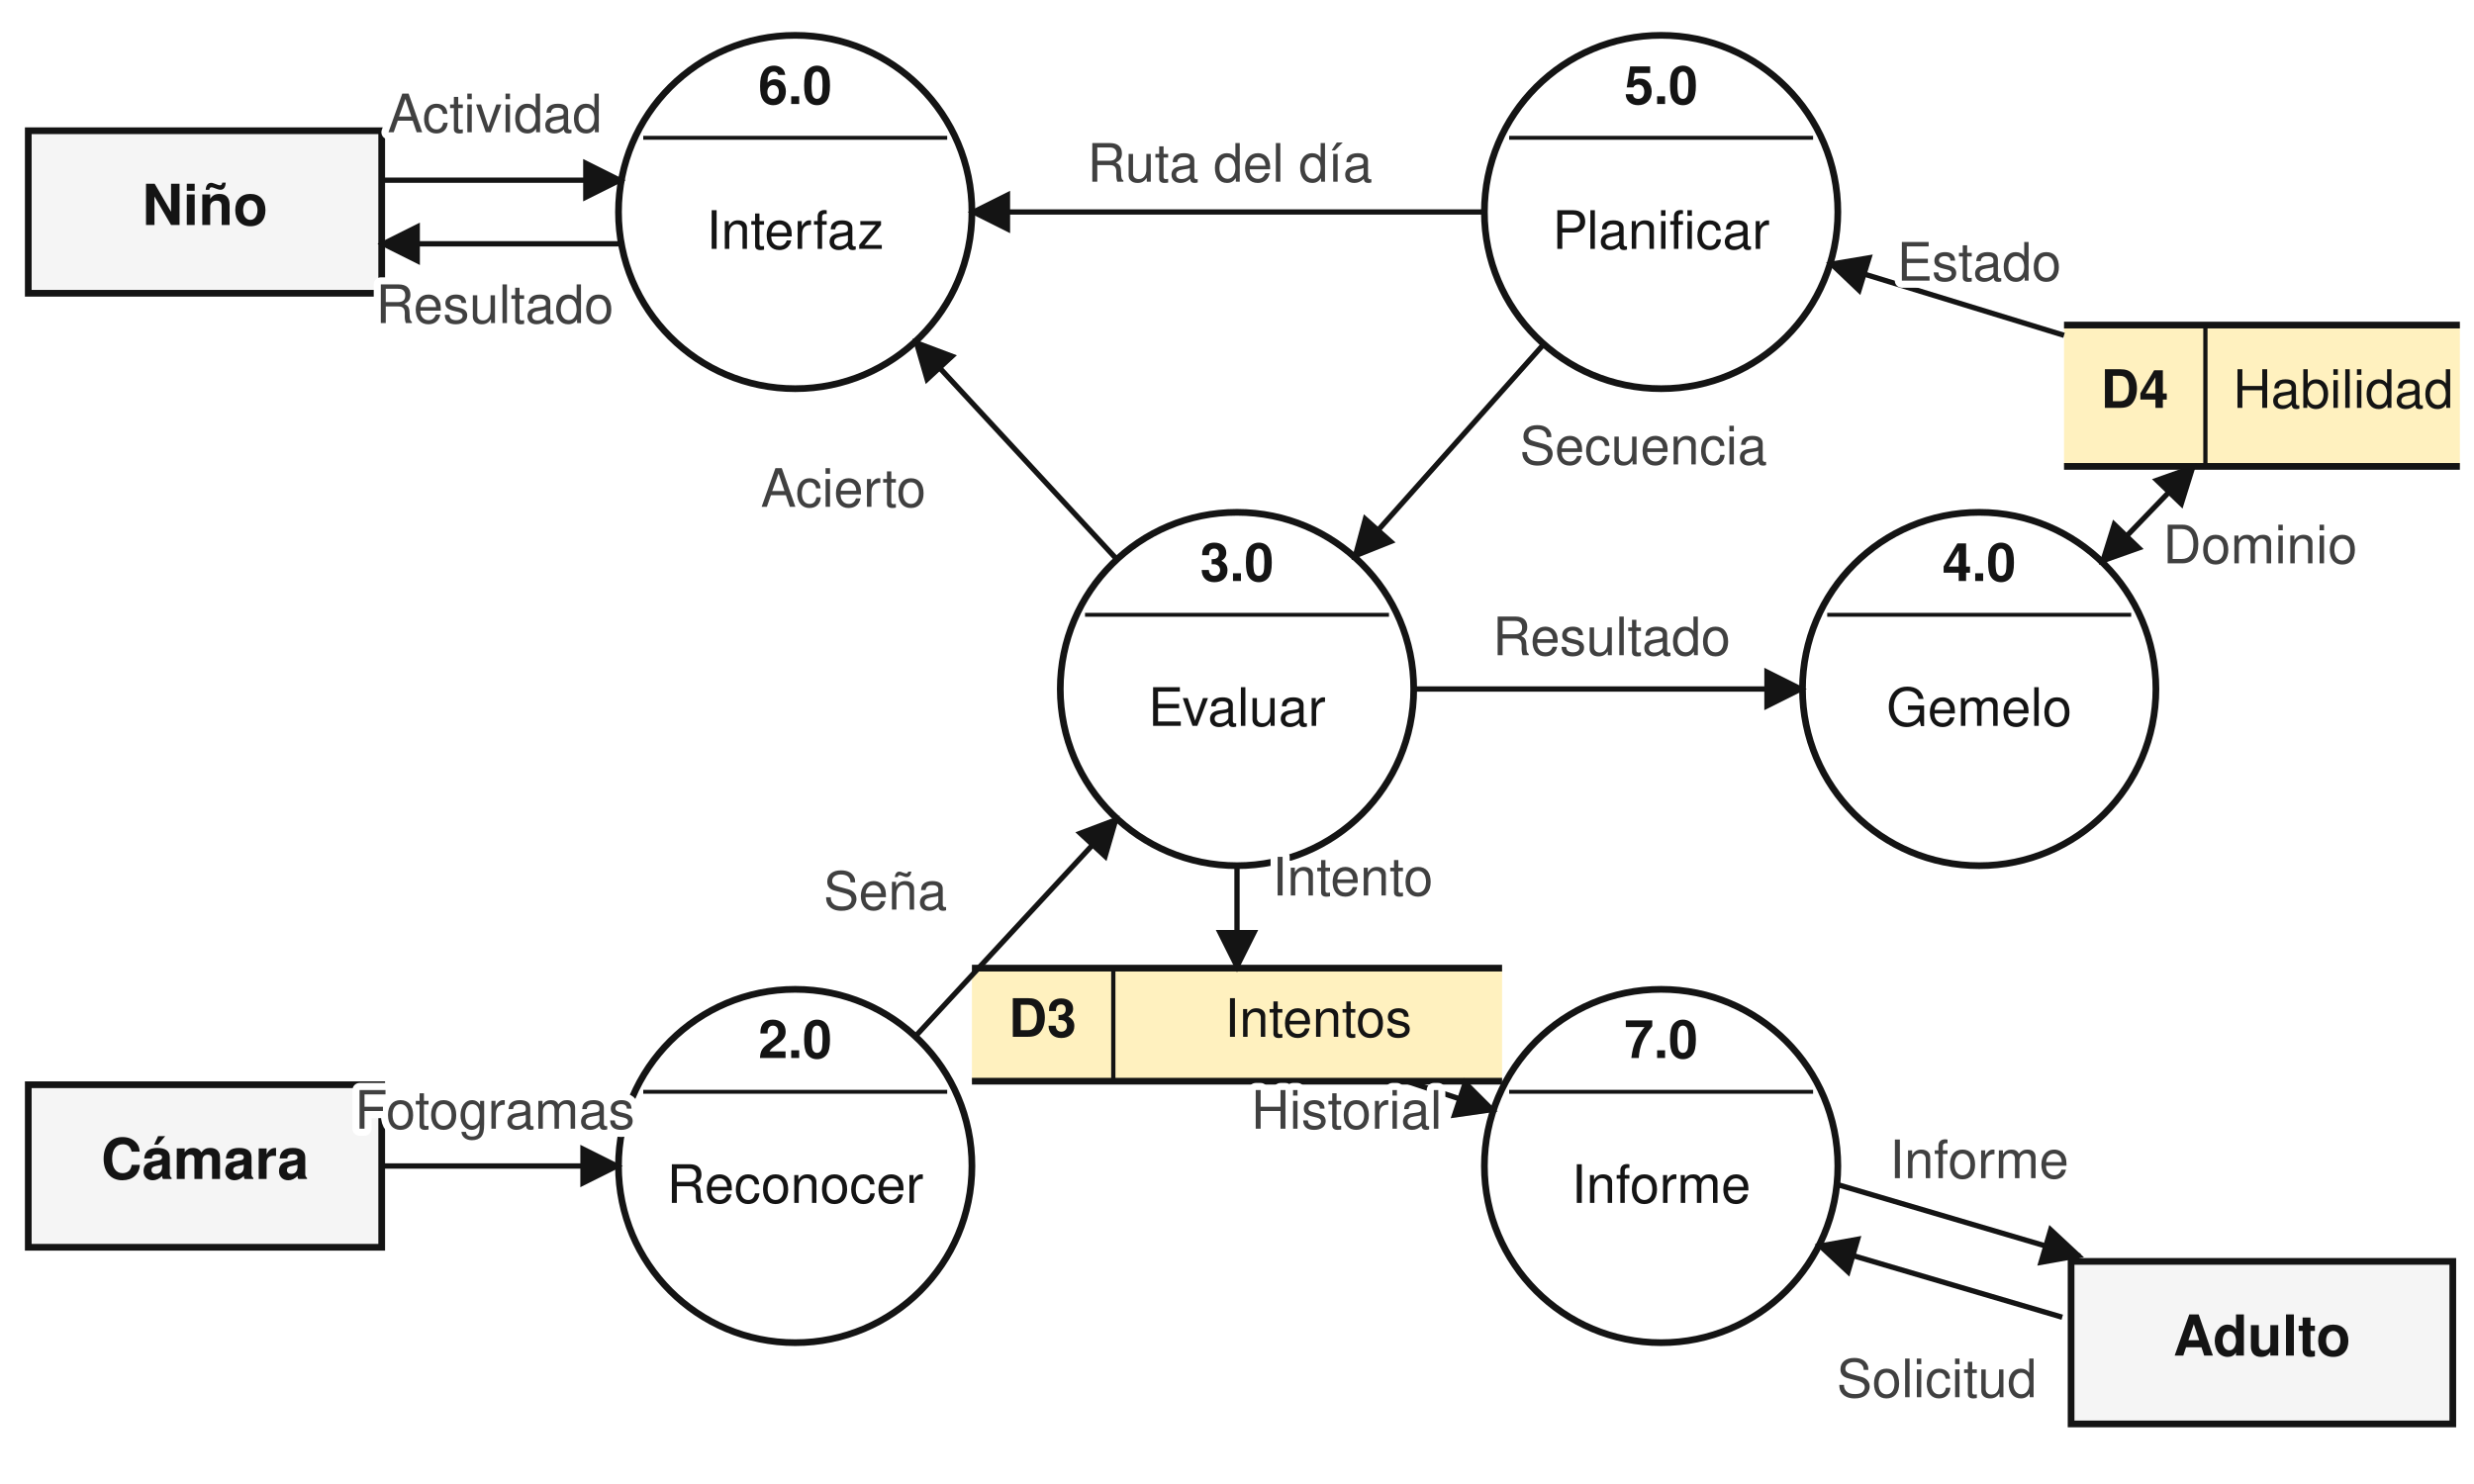
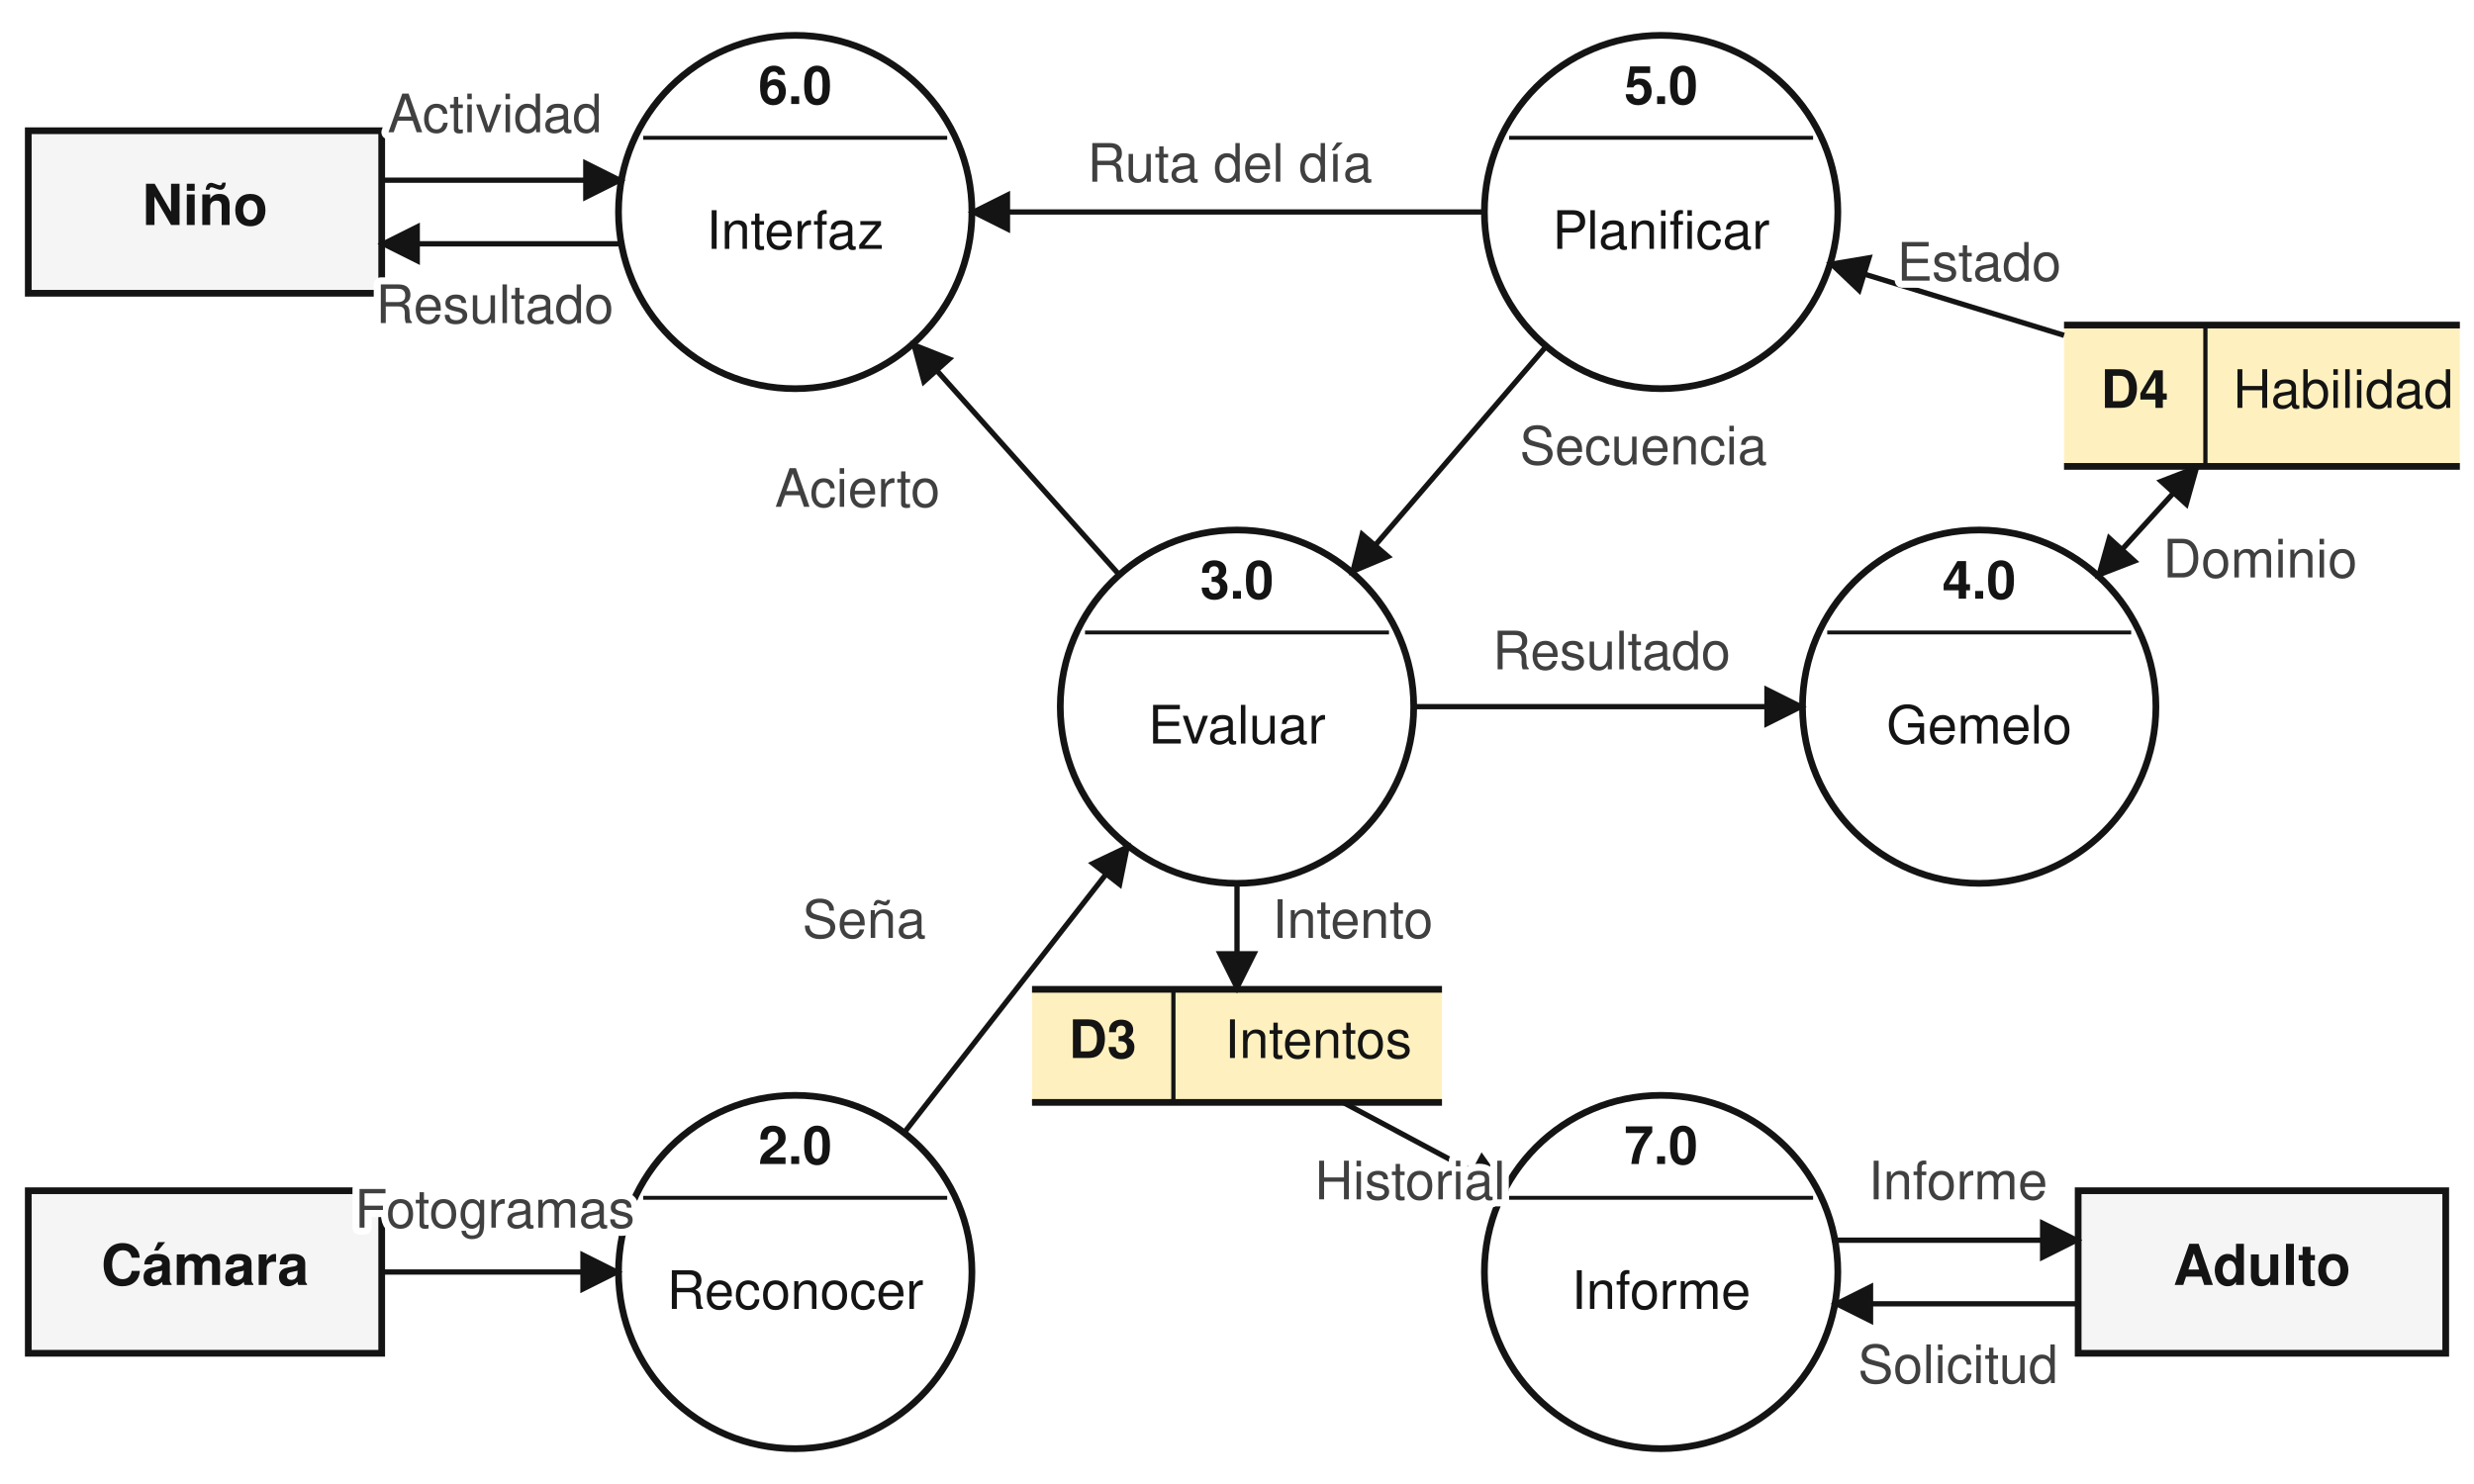
<svg xmlns="http://www.w3.org/2000/svg" viewBox="0 0 700 420" font-family="Helvetica, Arial, sans-serif" role="img" aria-label="DFD nivel 1 simplificado" width="700" height="420">
  <rect width="700" height="420" fill="#fff" />
  <defs>
    <marker id="arr" viewBox="0 0 10 10" refX="9" refY="5" markerWidth="8" markerHeight="8" orient="auto-start-reverse">
      <path d="M0,0 L10,5 L0,10 z" fill="#141414" />
    </marker>
    <marker id="arrO" viewBox="0 0 10 10" refX="9" refY="5" markerWidth="8" markerHeight="8" orient="auto-start-reverse">
      <path d="M0,0 L10,5 L0,10 z" fill="#fff" stroke="#141414" stroke-width="1.2" />
    </marker>
    <marker id="dot" viewBox="0 0 10 10" refX="5" refY="5" markerWidth="7" markerHeight="7">
      <circle cx="5" cy="5" r="3.6" fill="#fff" stroke="#141414" stroke-width="1.4" />
    </marker>
    <marker id="arrR" viewBox="0 0 10 10" refX="9" refY="5" markerWidth="8" markerHeight="8" orient="auto-start-reverse">
      <path d="M0,0 L10,5 L0,10 z" fill="#B3261E" />
    </marker>
  </defs>
  <rect x="8.0" y="37.0" width="100" height="46" rx="0" fill="#F5F5F5" stroke="#141414" stroke-width="1.9" />
  <text x="58" y="60.0" font-size="16" text-anchor="middle" dominant-baseline="central" font-weight="600" fill="#141414">Niño</text>
-   <rect x="8.0" y="307.0" width="100" height="46" rx="0" fill="#F5F5F5" stroke="#141414" stroke-width="1.9" />
-   <text x="58" y="330.0" font-size="16" text-anchor="middle" dominant-baseline="central" font-weight="600" fill="#141414">Cámara</text>
-   <rect x="586.0" y="357.0" width="108" height="46" rx="0" fill="#F5F5F5" stroke="#141414" stroke-width="1.9" />
-   <text x="640" y="380.0" font-size="16" text-anchor="middle" dominant-baseline="central" font-weight="600" fill="#141414">Adulto</text>
+   <rect x="8.0" y="337.0" width="100" height="46" rx="0" fill="#F5F5F5" stroke="#141414" stroke-width="1.9" />
+   <text x="58" y="360.0" font-size="16" text-anchor="middle" dominant-baseline="central" font-weight="600" fill="#141414">Cámara</text>
+   <rect x="588.0" y="337.0" width="104" height="46" rx="0" fill="#F5F5F5" stroke="#141414" stroke-width="1.9" />
+   <text x="640" y="360.0" font-size="16" text-anchor="middle" dominant-baseline="central" font-weight="600" fill="#141414">Adulto</text>
  <circle cx="225" cy="60" r="50" fill="#fff" stroke="#141414" stroke-width="1.9" />
  <line x1="182.0" y1="39.0" x2="268.0" y2="39.0" stroke="#141414" stroke-width="1.1" />
  <text x="225" y="26.0" font-size="15" text-anchor="middle" dominant-baseline="central" font-weight="700" fill="#141414">6.0</text>
  <text x="225" y="67.0" font-size="15" text-anchor="middle" dominant-baseline="central" font-weight="500" fill="#141414">Interfaz</text>
  <circle cx="470" cy="60" r="50" fill="#fff" stroke="#141414" stroke-width="1.9" />
  <line x1="427.0" y1="39.0" x2="513.0" y2="39.0" stroke="#141414" stroke-width="1.1" />
  <text x="470" y="26.0" font-size="15" text-anchor="middle" dominant-baseline="central" font-weight="700" fill="#141414">5.0</text>
  <text x="470" y="67.0" font-size="15" text-anchor="middle" dominant-baseline="central" font-weight="500" fill="#141414">Planificar</text>
-   <circle cx="225" cy="330" r="50" fill="#fff" stroke="#141414" stroke-width="1.9" />
-   <line x1="182.0" y1="309.0" x2="268.0" y2="309.0" stroke="#141414" stroke-width="1.1" />
-   <text x="225" y="296.0" font-size="15" text-anchor="middle" dominant-baseline="central" font-weight="700" fill="#141414">2.0</text>
-   <text x="225" y="337.0" font-size="15" text-anchor="middle" dominant-baseline="central" font-weight="500" fill="#141414">Reconocer</text>
-   <circle cx="350" cy="195" r="50" fill="#fff" stroke="#141414" stroke-width="1.9" />
-   <line x1="307.0" y1="174.0" x2="393.0" y2="174.0" stroke="#141414" stroke-width="1.1" />
-   <text x="350" y="161.0" font-size="15" text-anchor="middle" dominant-baseline="central" font-weight="700" fill="#141414">3.0</text>
-   <text x="350" y="202.0" font-size="15" text-anchor="middle" dominant-baseline="central" font-weight="500" fill="#141414">Evaluar</text>
-   <circle cx="560" cy="195" r="50" fill="#fff" stroke="#141414" stroke-width="1.9" />
-   <line x1="517.0" y1="174.0" x2="603.0" y2="174.0" stroke="#141414" stroke-width="1.1" />
-   <text x="560" y="161.0" font-size="15" text-anchor="middle" dominant-baseline="central" font-weight="700" fill="#141414">4.0</text>
-   <text x="560" y="202.0" font-size="15" text-anchor="middle" dominant-baseline="central" font-weight="500" fill="#141414">Gemelo</text>
-   <circle cx="470" cy="330" r="50" fill="#fff" stroke="#141414" stroke-width="1.9" />
-   <line x1="427.0" y1="309.0" x2="513.0" y2="309.0" stroke="#141414" stroke-width="1.1" />
-   <text x="470" y="296.0" font-size="15" text-anchor="middle" dominant-baseline="central" font-weight="700" fill="#141414">7.0</text>
-   <text x="470" y="337.0" font-size="15" text-anchor="middle" dominant-baseline="central" font-weight="500" fill="#141414">Informe</text>
-   <rect x="275.0" y="274.0" width="150" height="32" fill="#FFF1BF" stroke="none" />
-   <line x1="275.0" y1="274.0" x2="425.0" y2="274.0" stroke="#141414" stroke-width="1.9" />
-   <line x1="275.0" y1="306.0" x2="425.0" y2="306.0" stroke="#141414" stroke-width="1.9" />
-   <line x1="315.0" y1="274.0" x2="315.0" y2="306.0" stroke="#141414" stroke-width="1.2" />
-   <text x="295.0" y="290.0" font-size="15" text-anchor="middle" dominant-baseline="central" font-weight="700" fill="#141414">D3</text>
-   <text x="373.0" y="290.0" font-size="15" text-anchor="middle" dominant-baseline="central" font-weight="500" fill="#141414">Intentos</text>
+   <circle cx="350" cy="200" r="50" fill="#fff" stroke="#141414" stroke-width="1.9" />
+   <line x1="307.0" y1="179.0" x2="393.0" y2="179.0" stroke="#141414" stroke-width="1.1" />
+   <text x="350" y="166.0" font-size="15" text-anchor="middle" dominant-baseline="central" font-weight="700" fill="#141414">3.0</text>
+   <text x="350" y="207.0" font-size="15" text-anchor="middle" dominant-baseline="central" font-weight="500" fill="#141414">Evaluar</text>
+   <circle cx="560" cy="200" r="50" fill="#fff" stroke="#141414" stroke-width="1.9" />
+   <line x1="517.0" y1="179.0" x2="603.0" y2="179.0" stroke="#141414" stroke-width="1.1" />
+   <text x="560" y="166.0" font-size="15" text-anchor="middle" dominant-baseline="central" font-weight="700" fill="#141414">4.0</text>
+   <text x="560" y="207.0" font-size="15" text-anchor="middle" dominant-baseline="central" font-weight="500" fill="#141414">Gemelo</text>
+   <circle cx="225" cy="360" r="50" fill="#fff" stroke="#141414" stroke-width="1.9" />
+   <line x1="182.0" y1="339.0" x2="268.0" y2="339.0" stroke="#141414" stroke-width="1.1" />
+   <text x="225" y="326.0" font-size="15" text-anchor="middle" dominant-baseline="central" font-weight="700" fill="#141414">2.0</text>
+   <text x="225" y="367.0" font-size="15" text-anchor="middle" dominant-baseline="central" font-weight="500" fill="#141414">Reconocer</text>
+   <circle cx="470" cy="360" r="50" fill="#fff" stroke="#141414" stroke-width="1.9" />
+   <line x1="427.0" y1="339.0" x2="513.0" y2="339.0" stroke="#141414" stroke-width="1.1" />
+   <text x="470" y="326.0" font-size="15" text-anchor="middle" dominant-baseline="central" font-weight="700" fill="#141414">7.0</text>
+   <text x="470" y="367.0" font-size="15" text-anchor="middle" dominant-baseline="central" font-weight="500" fill="#141414">Informe</text>
+   <rect x="292.0" y="280.0" width="116" height="32" fill="#FFF1BF" stroke="none" />
+   <line x1="292.0" y1="280.0" x2="408.0" y2="280.0" stroke="#141414" stroke-width="1.9" />
+   <line x1="292.0" y1="312.0" x2="408.0" y2="312.0" stroke="#141414" stroke-width="1.9" />
+   <line x1="332.0" y1="280.0" x2="332.0" y2="312.0" stroke="#141414" stroke-width="1.2" />
+   <text x="312.0" y="296.0" font-size="15" text-anchor="middle" dominant-baseline="central" font-weight="700" fill="#141414">D3</text>
+   <text x="373.0" y="296.0" font-size="15" text-anchor="middle" dominant-baseline="central" font-weight="500" fill="#141414">Intentos</text>
  <rect x="584.0" y="92.0" width="112" height="40" fill="#FFF1BF" stroke="none" />
  <line x1="584.0" y1="92.0" x2="696.0" y2="92.0" stroke="#141414" stroke-width="1.9" />
  <line x1="584.0" y1="132.0" x2="696.0" y2="132.0" stroke="#141414" stroke-width="1.9" />
  <line x1="624.0" y1="92.0" x2="624.0" y2="132.0" stroke="#141414" stroke-width="1.2" />
  <text x="604.0" y="112.0" font-size="15" text-anchor="middle" dominant-baseline="central" font-weight="700" fill="#141414">D4</text>
  <text x="663.0" y="112.0" font-size="15" text-anchor="middle" dominant-baseline="central" font-weight="500" fill="#141414">Habilidad</text>
  <path d="M108.0,51.0 L175.8,51.0" fill="none" stroke="#141414" stroke-width="1.5" marker-end="url(#arr)" stroke-linejoin="round" />
  <text x="140" y="34" font-size="15" text-anchor="middle" dominant-baseline="central" font-weight="500" fill="#404040" paint-order="stroke" stroke="#fff" stroke-width="4" stroke-linejoin="round">
    <tspan x="140" dy="0">Actividad</tspan>
  </text>
  <path d="M175.8,69.0 L108.0,69.0" fill="none" stroke="#141414" stroke-width="1.5" marker-end="url(#arr)" stroke-linejoin="round" />
  <text x="140" y="88" font-size="15" text-anchor="middle" dominant-baseline="central" font-weight="500" fill="#404040" paint-order="stroke" stroke="#fff" stroke-width="4" stroke-linejoin="round">
    <tspan x="140" dy="0">Resultado</tspan>
  </text>
-   <path d="M108.0,330.0 L175.0,330.0" fill="none" stroke="#141414" stroke-width="1.5" marker-end="url(#arr)" stroke-linejoin="round" />
-   <text x="140" y="316" font-size="15" text-anchor="middle" dominant-baseline="central" font-weight="500" fill="#404040" paint-order="stroke" stroke="#fff" stroke-width="4" stroke-linejoin="round">
+   <path d="M108.0,360.0 L175.0,360.0" fill="none" stroke="#141414" stroke-width="1.5" marker-end="url(#arr)" stroke-linejoin="round" />
+   <text x="140" y="344" font-size="15" text-anchor="middle" dominant-baseline="central" font-weight="500" fill="#404040" paint-order="stroke" stroke="#fff" stroke-width="4" stroke-linejoin="round">
    <tspan x="140" dy="0">Fotogramas</tspan>
  </text>
-   <path d="M259.0,293.3 L316.0,231.7" fill="none" stroke="#141414" stroke-width="1.5" marker-end="url(#arr)" stroke-linejoin="round" />
-   <text x="268" y="254" font-size="15" text-anchor="end" dominant-baseline="central" font-weight="500" fill="#404040" paint-order="stroke" stroke="#fff" stroke-width="4" stroke-linejoin="round">
-     <tspan x="268" dy="0">Seña</tspan>
+   <path d="M255.8,320.6 L319.2,239.4" fill="none" stroke="#141414" stroke-width="1.5" marker-end="url(#arr)" stroke-linejoin="round" />
+   <text x="262" y="262" font-size="15" text-anchor="end" dominant-baseline="central" font-weight="500" fill="#404040" paint-order="stroke" stroke="#fff" stroke-width="4" stroke-linejoin="round">
+     <tspan x="262" dy="0">Seña</tspan>
  </text>
-   <path d="M316.0,158.3 L259.0,96.7" fill="none" stroke="#141414" stroke-width="1.5" marker-end="url(#arr)" stroke-linejoin="round" />
-   <text x="262" y="140" font-size="15" text-anchor="end" dominant-baseline="central" font-weight="500" fill="#404040" paint-order="stroke" stroke="#fff" stroke-width="4" stroke-linejoin="round">
-     <tspan x="262" dy="0">Acierto</tspan>
+   <path d="M316.7,162.7 L258.3,97.3" fill="none" stroke="#141414" stroke-width="1.5" marker-end="url(#arr)" stroke-linejoin="round" />
+   <text x="266" y="140" font-size="15" text-anchor="end" dominant-baseline="central" font-weight="500" fill="#404040" paint-order="stroke" stroke="#fff" stroke-width="4" stroke-linejoin="round">
+     <tspan x="266" dy="0">Acierto</tspan>
  </text>
  <path d="M420.0,60.0 L275.0,60.0" fill="none" stroke="#141414" stroke-width="1.5" marker-end="url(#arr)" stroke-linejoin="round" />
  <text x="348" y="48" font-size="15" text-anchor="middle" dominant-baseline="central" font-weight="500" fill="#404040" paint-order="stroke" stroke="#fff" stroke-width="4" stroke-linejoin="round">
    <tspan x="348" dy="0">Ruta del día</tspan>
  </text>
-   <path d="M436.8,97.4 L383.2,157.6" fill="none" stroke="#141414" stroke-width="1.5" marker-end="url(#arr)" stroke-linejoin="round" />
+   <path d="M437.5,98.0 L382.5,162.0" fill="none" stroke="#141414" stroke-width="1.5" marker-end="url(#arr)" stroke-linejoin="round" />
  <text x="430" y="128" font-size="15" text-anchor="start" dominant-baseline="central" font-weight="500" fill="#404040" paint-order="stroke" stroke="#fff" stroke-width="4" stroke-linejoin="round">
    <tspan x="430" dy="0">Secuencia</tspan>
  </text>
-   <path d="M400.0,195.0 L510.0,195.0" fill="none" stroke="#141414" stroke-width="1.5" marker-end="url(#arr)" stroke-linejoin="round" />
-   <text x="456" y="182" font-size="15" text-anchor="middle" dominant-baseline="central" font-weight="500" fill="#404040" paint-order="stroke" stroke="#fff" stroke-width="4" stroke-linejoin="round">
+   <path d="M400.0,200.0 L510.0,200.0" fill="none" stroke="#141414" stroke-width="1.5" marker-end="url(#arr)" stroke-linejoin="round" />
+   <text x="456" y="186" font-size="15" text-anchor="middle" dominant-baseline="central" font-weight="500" fill="#404040" paint-order="stroke" stroke="#fff" stroke-width="4" stroke-linejoin="round">
    <tspan x="456" dy="0">Resultado</tspan>
  </text>
-   <path d="M350.0,245.0 L350.0,274.0" fill="none" stroke="#141414" stroke-width="1.5" marker-end="url(#arr)" stroke-linejoin="round" />
-   <text x="360" y="250" font-size="15" text-anchor="start" dominant-baseline="central" font-weight="500" fill="#404040" paint-order="stroke" stroke="#fff" stroke-width="4" stroke-linejoin="round">
+   <path d="M350.0,250.0 L350.0,280.0" fill="none" stroke="#141414" stroke-width="1.5" marker-end="url(#arr)" stroke-linejoin="round" />
+   <text x="360" y="262" font-size="15" text-anchor="start" dominant-baseline="central" font-weight="500" fill="#404040" paint-order="stroke" stroke="#fff" stroke-width="4" stroke-linejoin="round">
    <tspan x="360" dy="0">Intento</tspan>
  </text>
-   <path d="M398.0,306.0 L422.6,314.2" fill="none" stroke="#141414" stroke-width="1.5" marker-end="url(#arr)" stroke-linejoin="round" />
-   <text x="408" y="316" font-size="15" text-anchor="end" dominant-baseline="central" font-weight="500" fill="#404040" paint-order="stroke" stroke="#fff" stroke-width="4" stroke-linejoin="round">
-     <tspan x="408" dy="0">Historial</tspan>
+   <path d="M380.0,312.0 L425.9,336.5" fill="none" stroke="#141414" stroke-width="1.5" marker-end="url(#arr)" stroke-linejoin="round" />
+   <text x="372" y="336" font-size="15" text-anchor="start" dominant-baseline="central" font-weight="500" fill="#404040" paint-order="stroke" stroke="#fff" stroke-width="4" stroke-linejoin="round">
+     <tspan x="372" dy="0">Historial</tspan>
  </text>
-   <path d="M594.7,159.0 L620.7,132.0" fill="none" stroke="#141414" stroke-width="1.5" marker-end="url(#arr)" marker-start="url(#arr)" stroke-linejoin="round" />
-   <text x="612" y="156" font-size="15" text-anchor="start" dominant-baseline="central" font-weight="500" fill="#404040" paint-order="stroke" stroke="#fff" stroke-width="4" stroke-linejoin="round">
+   <path d="M593.6,163.0 L621.8,132.0" fill="none" stroke="#141414" stroke-width="1.5" marker-end="url(#arr)" marker-start="url(#arr)" stroke-linejoin="round" />
+   <text x="612" y="160" font-size="15" text-anchor="start" dominant-baseline="central" font-weight="500" fill="#404040" paint-order="stroke" stroke="#fff" stroke-width="4" stroke-linejoin="round">
    <tspan x="612" dy="0">Dominio</tspan>
  </text>
  <path d="M584.0,94.9 L517.8,74.6" fill="none" stroke="#141414" stroke-width="1.5" marker-end="url(#arr)" stroke-linejoin="round" />
  <text x="560" y="76" font-size="15" text-anchor="middle" dominant-baseline="central" font-weight="500" fill="#404040" paint-order="stroke" stroke="#fff" stroke-width="4" stroke-linejoin="round">
    <tspan x="560" dy="0">Estado</tspan>
  </text>
-   <path d="M519.7,335.2 L588.5,355.5" fill="none" stroke="#141414" stroke-width="1.5" marker-end="url(#arr)" stroke-linejoin="round" />
-   <text x="560" y="330" font-size="15" text-anchor="middle" dominant-baseline="central" font-weight="500" fill="#404040" paint-order="stroke" stroke="#fff" stroke-width="4" stroke-linejoin="round">
-     <tspan x="560" dy="0">Informe</tspan>
+   <path d="M519.2,351.0 L588.0,351.0" fill="none" stroke="#141414" stroke-width="1.5" marker-end="url(#arr)" stroke-linejoin="round" />
+   <text x="554" y="336" font-size="15" text-anchor="middle" dominant-baseline="central" font-weight="500" fill="#404040" paint-order="stroke" stroke="#fff" stroke-width="4" stroke-linejoin="round">
+     <tspan x="554" dy="0">Informe</tspan>
  </text>
-   <path d="M583.5,372.8 L514.6,352.5" fill="none" stroke="#141414" stroke-width="1.5" marker-end="url(#arr)" stroke-linejoin="round" />
-   <text x="548" y="392" font-size="15" text-anchor="middle" dominant-baseline="central" font-weight="500" fill="#404040" paint-order="stroke" stroke="#fff" stroke-width="4" stroke-linejoin="round">
-     <tspan x="548" dy="0">Solicitud</tspan>
+   <path d="M588.0,369.0 L519.2,369.0" fill="none" stroke="#141414" stroke-width="1.5" marker-end="url(#arr)" stroke-linejoin="round" />
+   <text x="554" y="388" font-size="15" text-anchor="middle" dominant-baseline="central" font-weight="500" fill="#404040" paint-order="stroke" stroke="#fff" stroke-width="4" stroke-linejoin="round">
+     <tspan x="554" dy="0">Solicitud</tspan>
  </text>
</svg>
